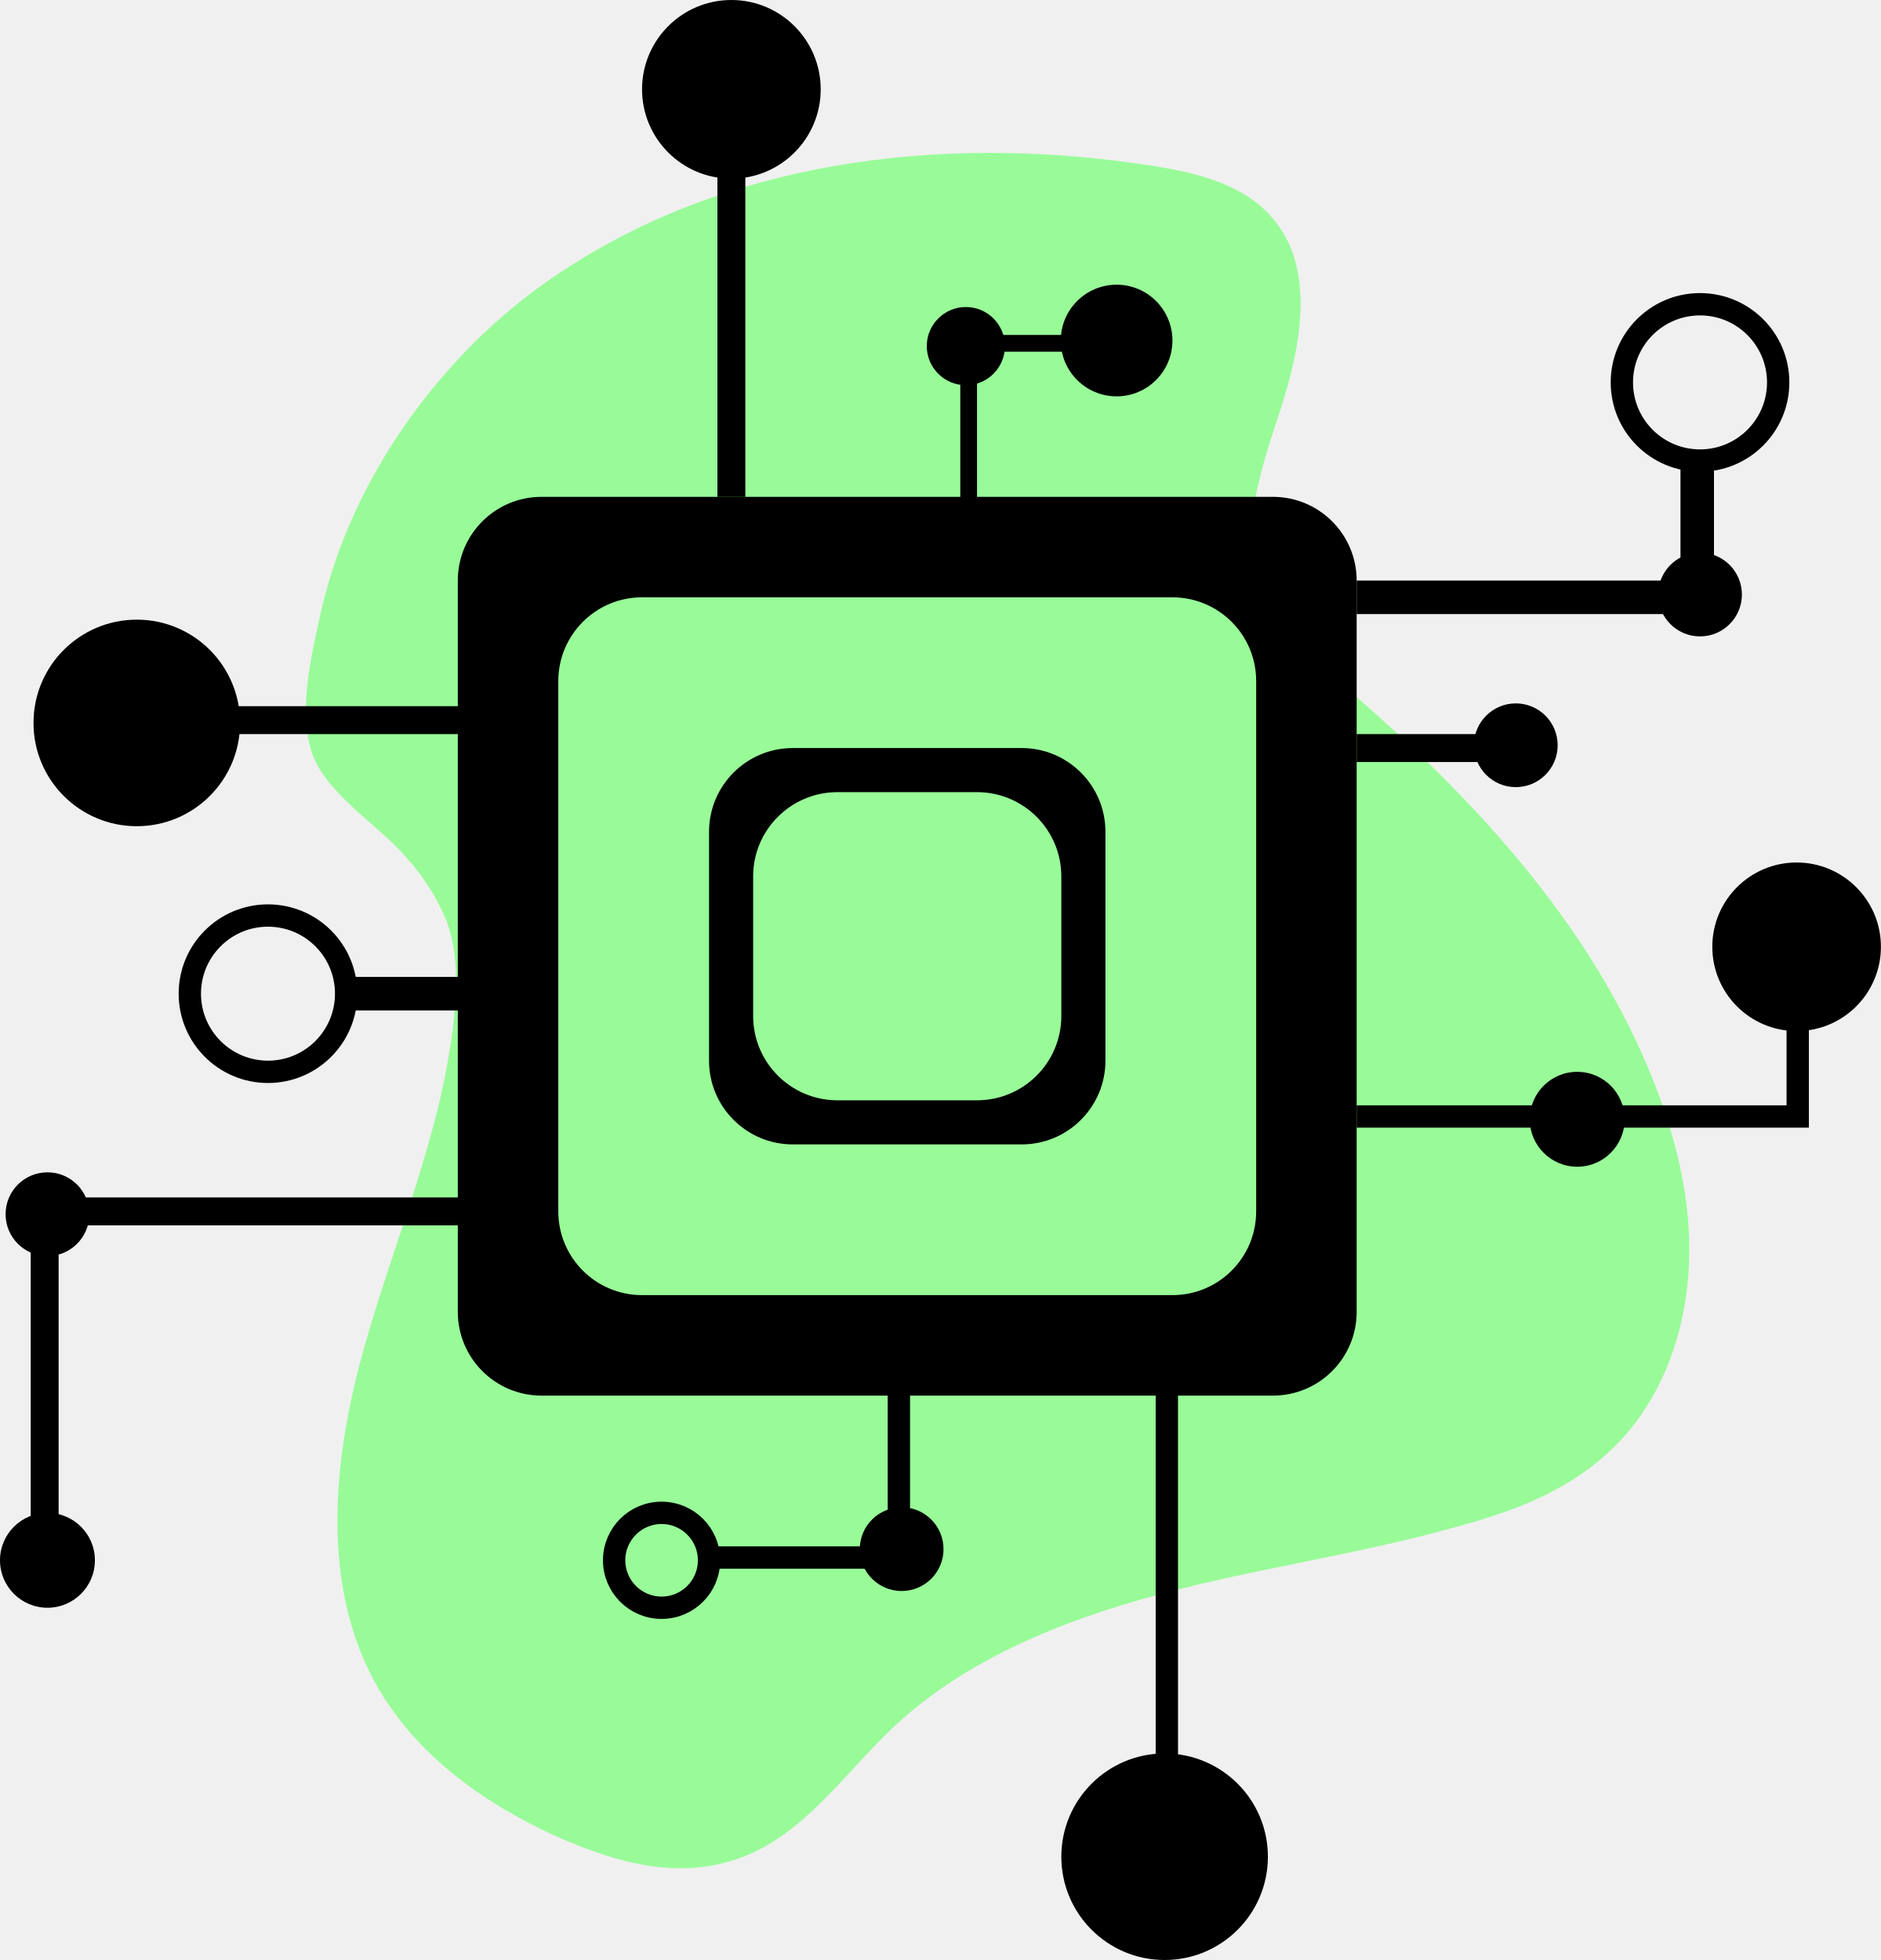
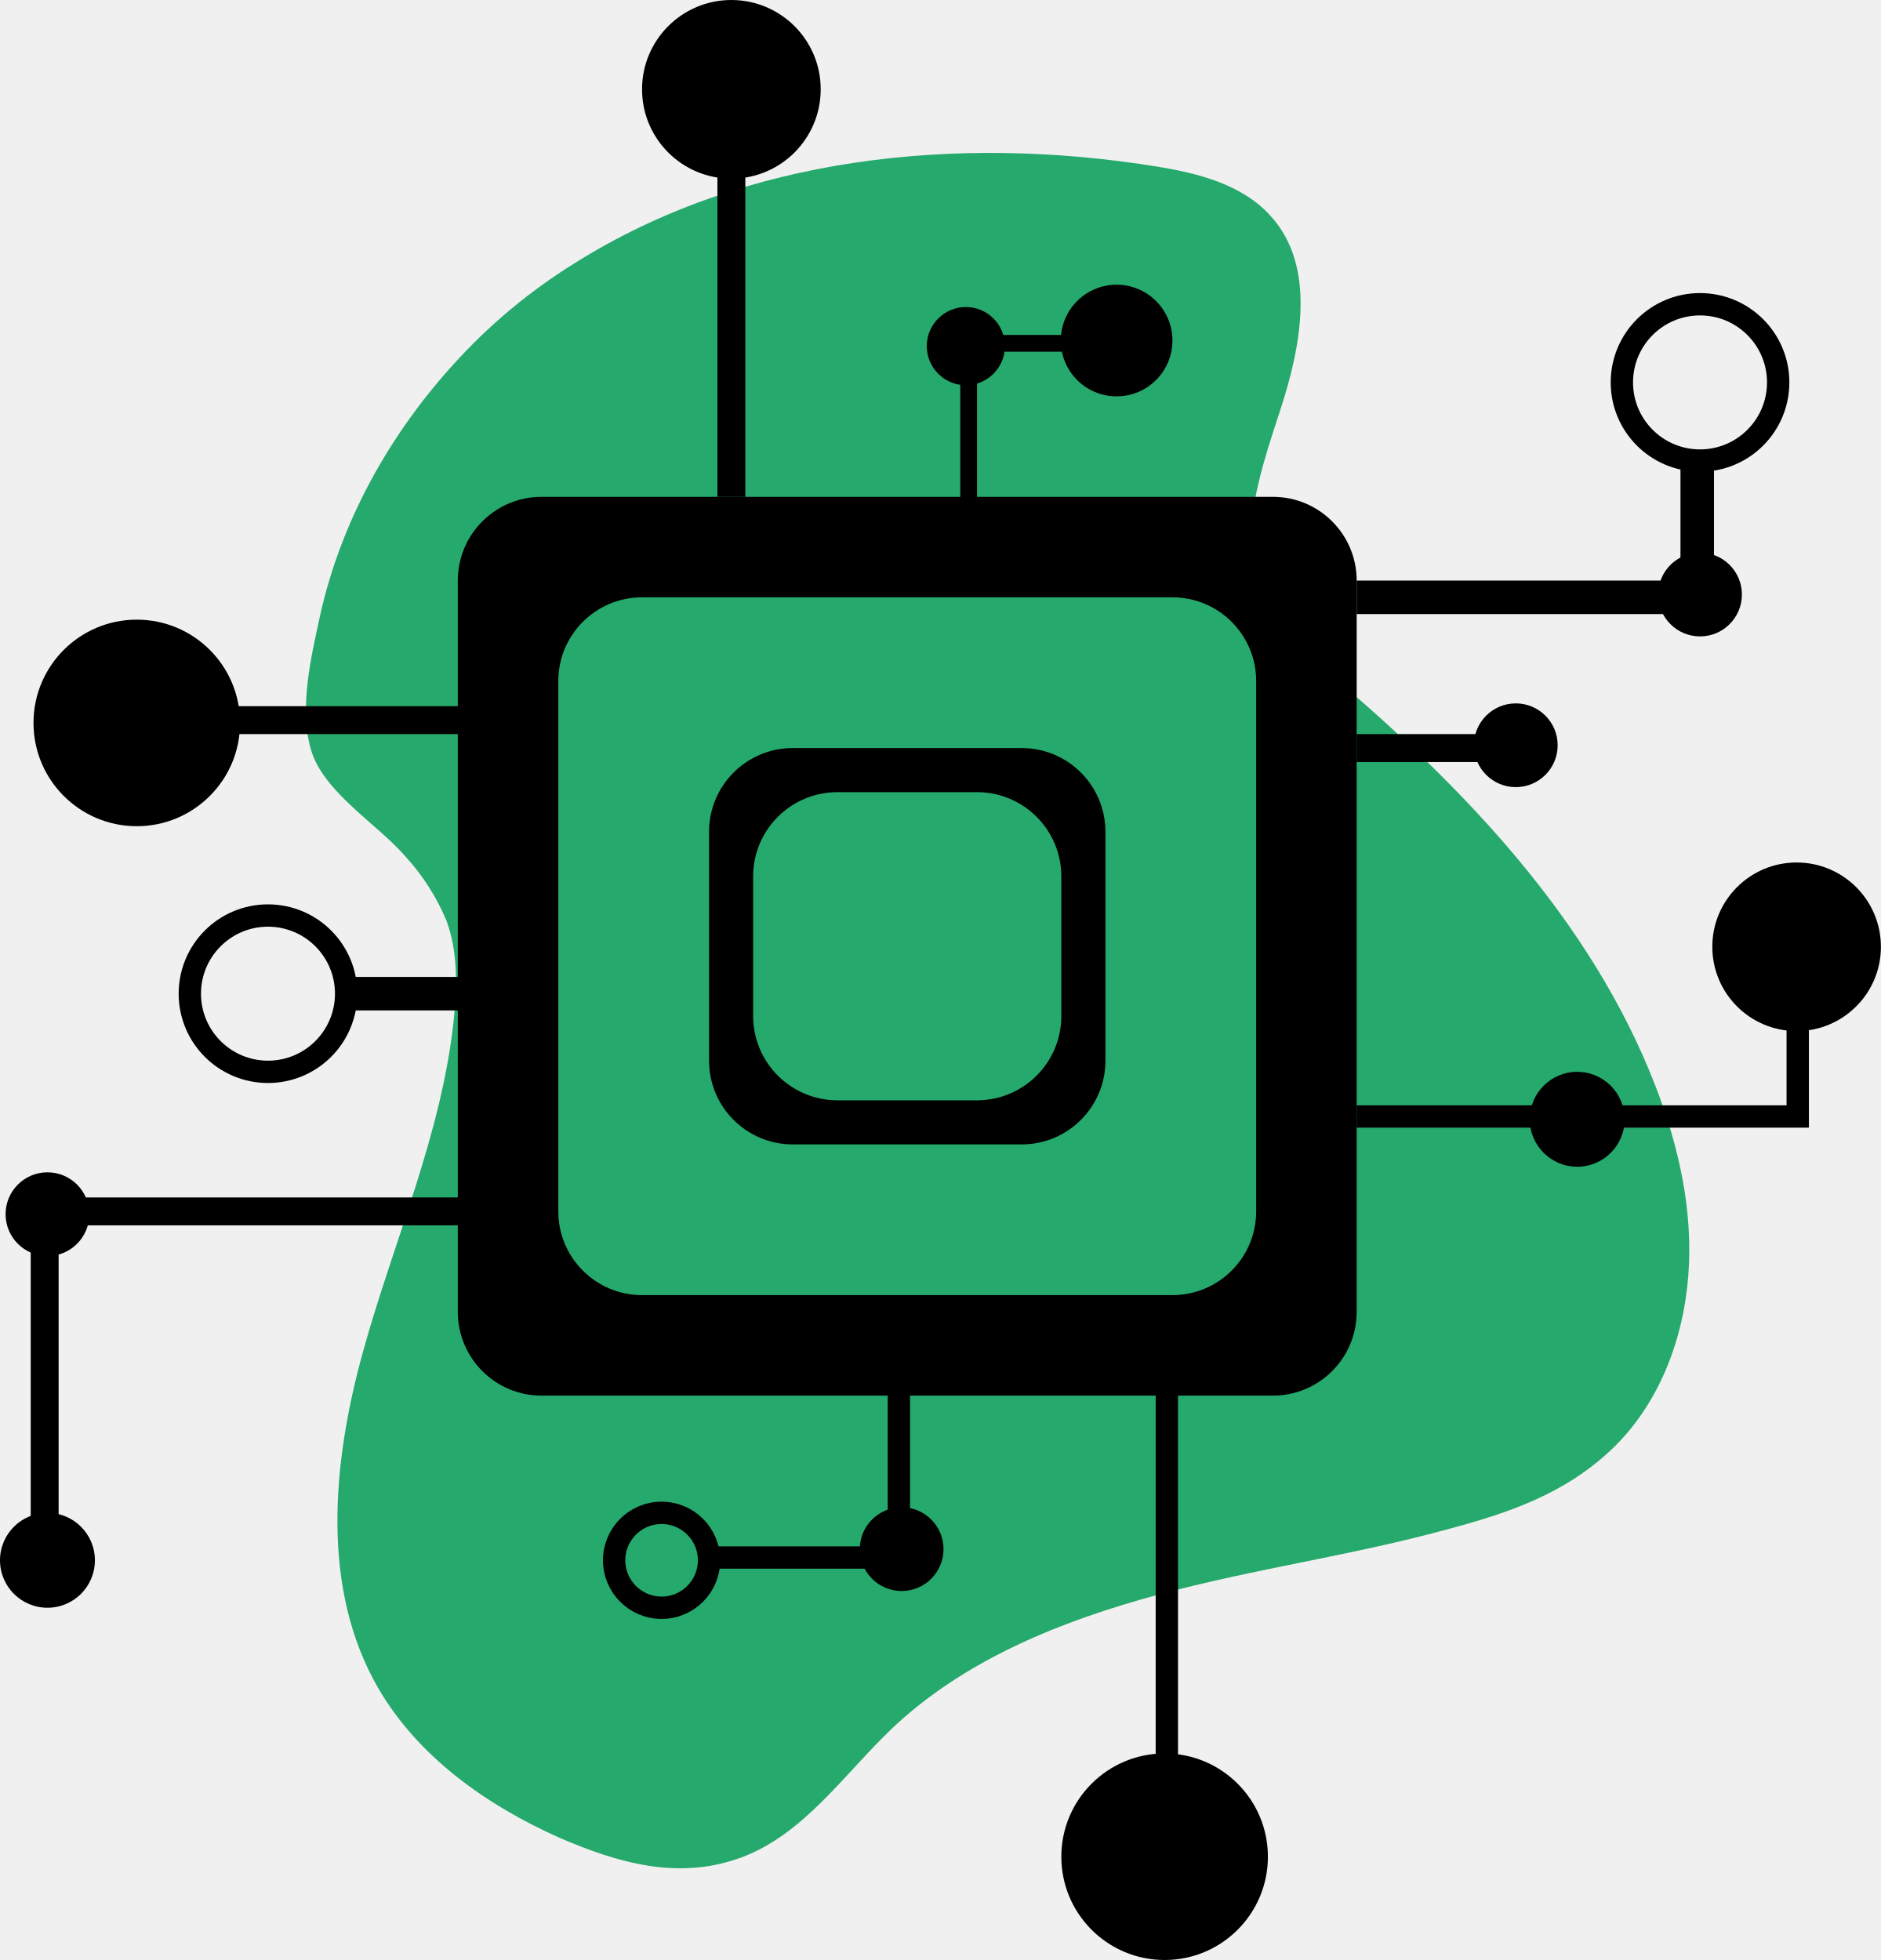
<svg xmlns="http://www.w3.org/2000/svg" id="Layer_1" data-name="Layer 1" viewBox="0 0 336.9 351.1">
  <defs>
-     <style>.cls-1{fill:#98fb98;}.cls-2,.cls-4,.cls-5,.cls-8,.cls-9{fill:none;}.cls-2,.cls-3,.cls-5,.cls-6,.cls-7,.cls-8,.cls-9{stroke:#000;stroke-miterlimit:10;}.cls-2,.cls-6{stroke-width:4px;}.cls-3,.cls-8{stroke-width:5px;}.cls-5{stroke-width:3px;}.cls-6{fill:#fff;}.cls-7{fill:#020202;}.cls-7,.cls-9{stroke-width:6px;}</style>
+     <style>.cls-1{fill:#26a96c;}.cls-2,.cls-4,.cls-5,.cls-8,.cls-9{fill:none;}.cls-2,.cls-3,.cls-5,.cls-6,.cls-7,.cls-8,.cls-9{stroke:#000;stroke-miterlimit:10;}.cls-2,.cls-6{stroke-width:4px;}.cls-3,.cls-8{stroke-width:5px;}.cls-5{stroke-width:3px;}.cls-6{fill:#fff;}.cls-7{fill:#020202;}.cls-7,.cls-9{stroke-width:6px;}</style>
  </defs>
  <path class="cls-1" d="M461,353.1c30.4-19.1,68.5-23,104-17.3,7.5,1.2,15.5,3.2,20.6,8.9,8.2,9,5.5,23.2,1.7,34.8s-8.3,24.7-2.4,35.4c2.6,4.7,6.9,8.2,11,11.6,24.3,20.5,47.1,44.3,58.6,74,4.2,10.8,6.8,22.4,5.9,34s-5.3,23.1-13.7,31.1-18.5,11.4-28.9,14.2c-17.3,4.8-35.2,7.2-52.5,11.9s-34.5,11.6-47.5,23.9c-8.7,8.3-15.9,19.1-27.2,23.2s-22.2.8-32.4-3.6c-13-5.8-25.2-14.4-32.4-26.7-10.4-17.9-8.3-40.4-2.8-60.3s14.2-39.2,16.3-59.8c.6-5.8.7-11.9-1.3-17.4a39.5,39.5,0,0,0-7.4-11.6c-5-5.8-14.7-11.5-16.9-19.1s.1-16.9,1.6-23.9c3.7-16.8,12.3-32.3,23.8-45A101,101,0,0,1,461,353.1Z" transform="translate(-358 -306)" />
  <path d="M586,556H455a15,15,0,0,1-15-15V410a15,15,0,0,1,15-15H586a15,15,0,0,1,15,15V541A15,15,0,0,1,586,556Zm-3-33V428a15,15,0,0,0-15-15H473a15,15,0,0,0-15,15v95a15,15,0,0,0,15,15h95A15,15,0,0,0,583,523Z" transform="translate(-358 -306)" />
  <path d="M541,511H500a15,15,0,0,1-15-15V455a15,15,0,0,1,15-15h41a15,15,0,0,1,15,15v41A15,15,0,0,1,541,511Zm7.1-22.9V462.9a15.1,15.1,0,0,0-15-15H507.9a15.1,15.1,0,0,0-15,15v25.2a15.1,15.1,0,0,0,15,15h25.2A15.1,15.1,0,0,0,548.1,488.1Z" transform="translate(-358 -306)" />
  <circle cx="24.5" cy="129.5" r="18.5" />
  <circle cx="208.6" cy="332.6" r="18.5" />
  <circle class="cls-2" cx="48" cy="178" r="14" />
  <circle cx="131" cy="16" r="16" />
  <circle class="cls-2" cx="304.5" cy="68.5" r="14" />
  <circle cx="200" cy="61" r="10" />
  <circle cx="8.5" cy="279.5" r="8.5" />
  <circle class="cls-2" cx="118.5" cy="279.5" r="8.5" />
  <line class="cls-3" x1="131" y1="18" x2="131" y2="89" />
  <line class="cls-4" x1="198" y1="61" x2="162" y2="61" />
  <polyline class="cls-5" points="198.5 61.5 173.5 61.5 173.5 89.5" />
  <polyline class="cls-2" points="322 170 322 200 243 200" />
  <line class="cls-6" x1="209" y1="333" x2="209" y2="245" />
  <circle cx="161.5" cy="277.5" r="7.5" />
  <line class="cls-7" x1="62" y1="178" x2="86" y2="178" />
  <circle cx="282.5" cy="200.5" r="8.5" />
  <line class="cls-8" x1="24" y1="129" x2="86" y2="129" />
  <polyline class="cls-8" points="8 279 8 217 86 217" />
  <circle cx="304.5" cy="106.5" r="7.5" />
  <circle cx="173" cy="62" r="7" />
  <polyline class="cls-9" points="304 82 304 107 243 107" />
  <line class="cls-8" x1="243" y1="134" x2="273" y2="134" />
  <circle cx="271.5" cy="133.5" r="7.5" />
  <polyline class="cls-2" points="127 279 161 279 161 243" />
  <circle cx="321.8" cy="169.6" r="15.1" />
  <circle cx="8.5" cy="217.5" r="7.5" />
</svg>
